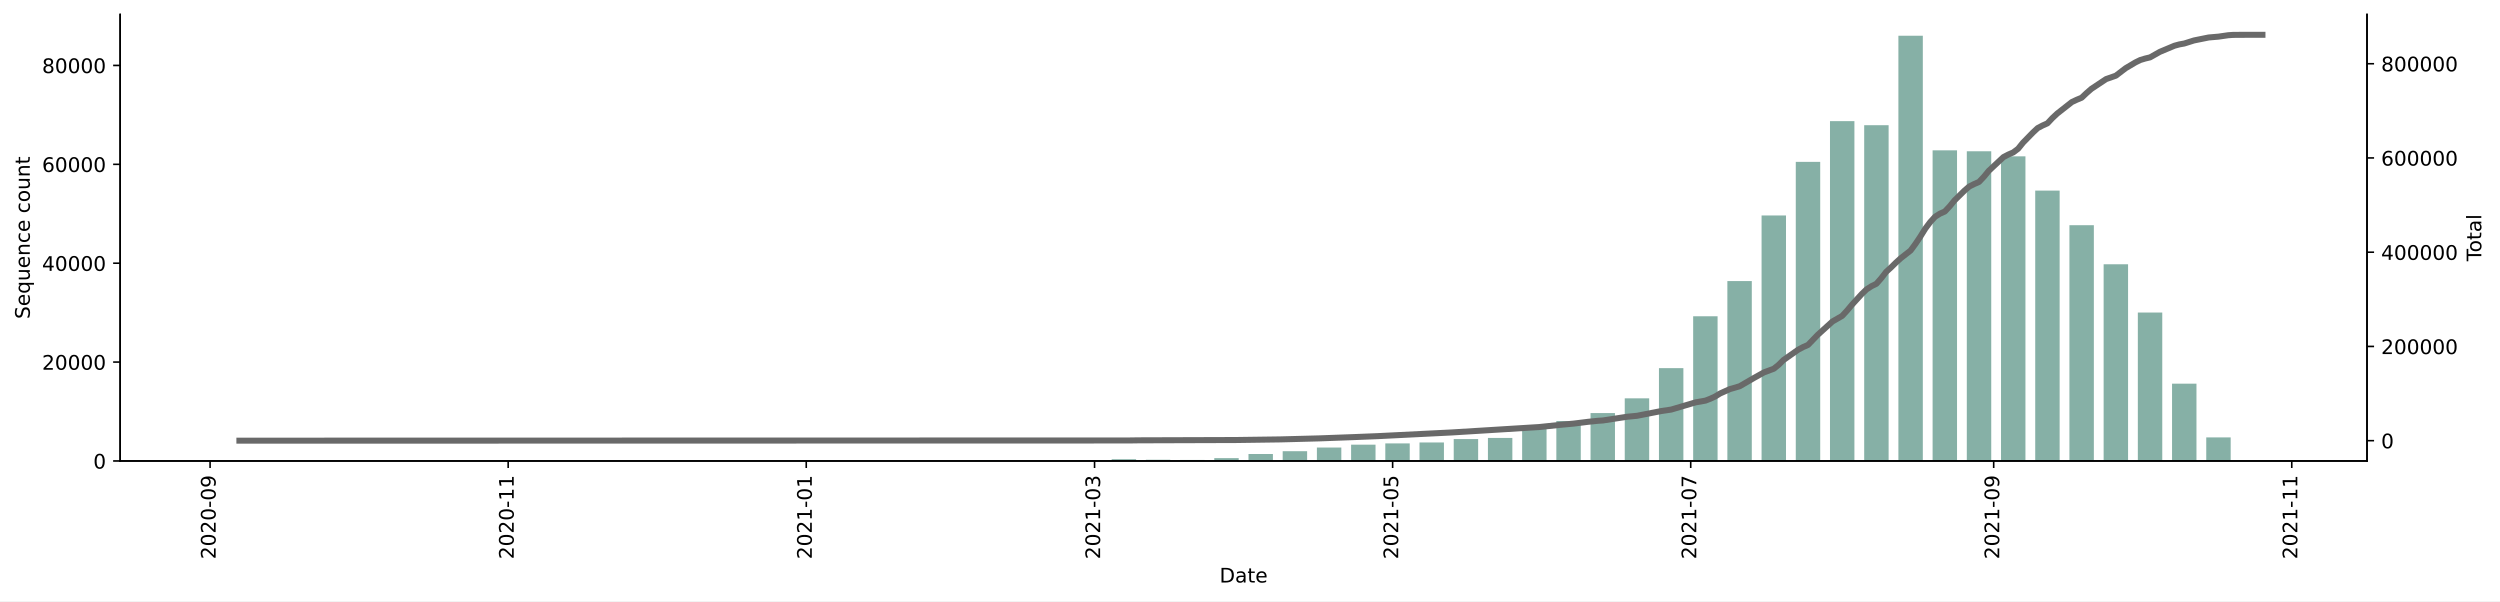
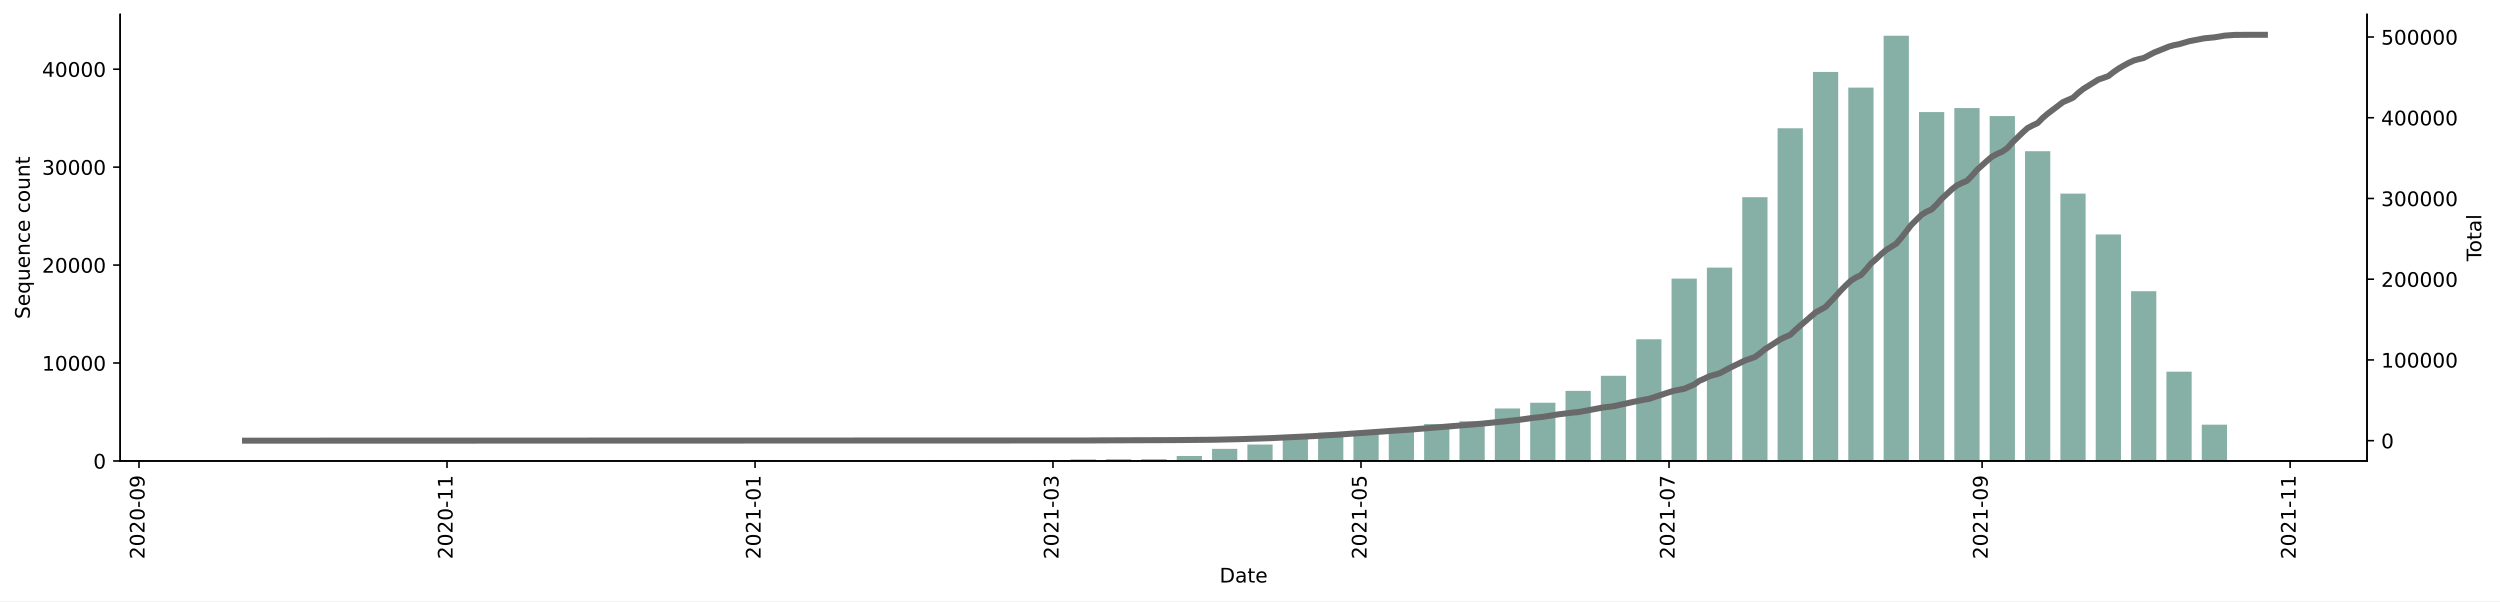
<svg xmlns="http://www.w3.org/2000/svg" xmlns:xlink="http://www.w3.org/1999/xlink" height="298.621pt" version="1.1" viewBox="0 0 1241.744 298.621" width="1241.744pt">
  <defs>
    <style type="text/css">*{stroke-linecap:butt;stroke-linejoin:round;}</style>
  </defs>
  <g id="figure_1">
    <g id="patch_1">
      <path d="M 0 298.621  L 1241.744 298.621  L 1241.744 0  L 0 0  z " style="fill:#ffffff;" />
    </g>
    <g id="axes_1">
      <g id="patch_2">
        <path d="M 59.691 228.96  L 1175.691 228.96  L 1175.691 7.2  L 59.691 7.2  z " style="fill:#ffffff;" />
      </g>
      <g id="patch_3">
-         <path clip-path="url(#p92df518ca2)" d="M 110.418 228.96  L 122.554 228.96  L 122.554 228.955  L 110.418 228.955  z " style="fill:#86b0a6;" />
+         <path clip-path="url(#p04e8f5169e)" d="M 110.418 228.96  L 122.959 228.96  L 122.959 228.955  L 110.418 228.955  z " style="fill:#86b0a6;" />
      </g>
      <g id="patch_4">
-         <path clip-path="url(#p92df518ca2)" d="M 144.398 228.96  L 156.534 228.96  L 156.534 228.958  L 144.398 228.958  z " style="fill:#86b0a6;" />
+         <path clip-path="url(#p04e8f5169e)" d="M 198.203 228.96  L 210.744 228.96  L 210.744 228.955  L 198.203 228.955  z " style="fill:#86b0a6;" />
      </g>
      <g id="patch_5">
-         <path clip-path="url(#p92df518ca2)" d="M 229.348 228.96  L 241.484 228.96  L 241.484 228.955  L 229.348 228.955  z " style="fill:#86b0a6;" />
+         <path clip-path="url(#p04e8f5169e)" d="M 233.317 228.96  L 245.858 228.96  L 245.858 228.955  L 233.317 228.955  z " style="fill:#86b0a6;" />
      </g>
      <g id="patch_6">
-         <path clip-path="url(#p92df518ca2)" d="M 246.338 228.96  L 258.474 228.96  L 258.474 228.958  L 246.338 228.958  z " style="fill:#86b0a6;" />
+         <path clip-path="url(#p04e8f5169e)" d="M 250.874 228.96  L 263.415 228.96  L 263.415 228.95  L 250.874 228.95  z " style="fill:#86b0a6;" />
      </g>
      <g id="patch_7">
-         <path clip-path="url(#p92df518ca2)" d="M 263.328 228.96  L 275.464 228.96  L 275.464 228.958  L 263.328 228.958  z " style="fill:#86b0a6;" />
+         <path clip-path="url(#p04e8f5169e)" d="M 356.216 228.96  L 368.757 228.96  L 368.757 228.95  L 356.216 228.95  z " style="fill:#86b0a6;" />
      </g>
      <g id="patch_8">
-         <path clip-path="url(#p92df518ca2)" d="M 280.318 228.96  L 292.454 228.96  L 292.454 228.955  L 280.318 228.955  z " style="fill:#86b0a6;" />
+         <path clip-path="url(#p04e8f5169e)" d="M 373.773 228.96  L 386.314 228.96  L 386.314 228.736  L 373.773 228.736  z " style="fill:#86b0a6;" />
      </g>
      <g id="patch_9">
-         <path clip-path="url(#p92df518ca2)" d="M 297.308 228.96  L 309.444 228.96  L 309.444 228.955  L 297.308 228.955  z " style="fill:#86b0a6;" />
+         <path clip-path="url(#p04e8f5169e)" d="M 391.33 228.96  L 403.871 228.96  L 403.871 228.911  L 391.33 228.911  z " style="fill:#86b0a6;" />
      </g>
      <g id="patch_10">
-         <path clip-path="url(#p92df518ca2)" d="M 314.298 228.96  L 326.434 228.96  L 326.434 228.958  L 314.298 228.958  z " style="fill:#86b0a6;" />
+         <path clip-path="url(#p04e8f5169e)" d="M 408.887 228.96  L 421.428 228.96  L 421.428 228.955  L 408.887 228.955  z " style="fill:#86b0a6;" />
      </g>
      <g id="patch_11">
-         <path clip-path="url(#p92df518ca2)" d="M 331.288 228.96  L 343.424 228.96  L 343.424 228.958  L 331.288 228.958  z " style="fill:#86b0a6;" />
+         <path clip-path="url(#p04e8f5169e)" d="M 426.444 228.96  L 438.985 228.96  L 438.985 228.921  L 426.444 228.921  z " style="fill:#86b0a6;" />
      </g>
      <g id="patch_12">
-         <path clip-path="url(#p92df518ca2)" d="M 348.278 228.96  L 360.414 228.96  L 360.414 228.958  L 348.278 228.958  z " style="fill:#86b0a6;" />
+         <path clip-path="url(#p04e8f5169e)" d="M 444.001 228.96  L 456.542 228.96  L 456.542 228.868  L 444.001 228.868  z " style="fill:#86b0a6;" />
      </g>
      <g id="patch_13">
-         <path clip-path="url(#p92df518ca2)" d="M 365.268 228.96  L 377.404 228.96  L 377.404 228.958  L 365.268 228.958  z " style="fill:#86b0a6;" />
+         <path clip-path="url(#p04e8f5169e)" d="M 461.558 228.96  L 474.099 228.96  L 474.099 228.556  L 461.558 228.556  z " style="fill:#86b0a6;" />
      </g>
      <g id="patch_14">
-         <path clip-path="url(#p92df518ca2)" d="M 382.258 228.96  L 394.394 228.96  L 394.394 228.955  L 382.258 228.955  z " style="fill:#86b0a6;" />
+         <path clip-path="url(#p04e8f5169e)" d="M 479.116 228.96  L 491.656 228.96  L 491.656 228.955  L 479.116 228.955  z " style="fill:#86b0a6;" />
      </g>
      <g id="patch_15">
-         <path clip-path="url(#p92df518ca2)" d="M 399.248 228.96  L 411.384 228.96  L 411.384 228.768  L 399.248 228.768  z " style="fill:#86b0a6;" />
+         <path clip-path="url(#p04e8f5169e)" d="M 496.673 228.96  L 509.213 228.96  L 509.213 228.936  L 496.673 228.936  z " style="fill:#86b0a6;" />
      </g>
      <g id="patch_16">
-         <path clip-path="url(#p92df518ca2)" d="M 416.238 228.96  L 428.374 228.96  L 428.374 228.935  L 416.238 228.935  z " style="fill:#86b0a6;" />
+         <path clip-path="url(#p04e8f5169e)" d="M 514.23 228.96  L 526.77 228.96  L 526.77 228.692  L 514.23 228.692  z " style="fill:#86b0a6;" />
      </g>
      <g id="patch_17">
-         <path clip-path="url(#p92df518ca2)" d="M 433.228 228.96  L 445.364 228.96  L 445.364 228.955  L 433.228 228.955  z " style="fill:#86b0a6;" />
+         <path clip-path="url(#p04e8f5169e)" d="M 531.787 228.96  L 544.327 228.96  L 544.327 228.182  L 531.787 228.182  z " style="fill:#86b0a6;" />
      </g>
      <g id="patch_18">
-         <path clip-path="url(#p92df518ca2)" d="M 450.218 228.96  L 462.354 228.96  L 462.354 228.931  L 450.218 228.931  z " style="fill:#86b0a6;" />
+         <path clip-path="url(#p04e8f5169e)" d="M 549.344 228.96  L 561.884 228.96  L 561.884 228.075  L 549.344 228.075  z " style="fill:#86b0a6;" />
      </g>
      <g id="patch_19">
-         <path clip-path="url(#p92df518ca2)" d="M 467.208 228.96  L 479.344 228.96  L 479.344 228.889  L 467.208 228.889  z " style="fill:#86b0a6;" />
+         <path clip-path="url(#p04e8f5169e)" d="M 566.901 228.96  L 579.441 228.96  L 579.441 228.084  L 566.901 228.084  z " style="fill:#86b0a6;" />
      </g>
      <g id="patch_20">
-         <path clip-path="url(#p92df518ca2)" d="M 484.198 228.96  L 496.334 228.96  L 496.334 228.533  L 484.198 228.533  z " style="fill:#86b0a6;" />
+         <path clip-path="url(#p04e8f5169e)" d="M 584.458 228.96  L 596.998 228.96  L 596.998 226.484  L 584.458 226.484  z " style="fill:#86b0a6;" />
      </g>
      <g id="patch_21">
-         <path clip-path="url(#p92df518ca2)" d="M 501.188 228.96  L 513.324 228.96  L 513.324 228.953  L 501.188 228.953  z " style="fill:#86b0a6;" />
+         <path clip-path="url(#p04e8f5169e)" d="M 602.015 228.96  L 614.555 228.96  L 614.555 222.947  L 602.015 222.947  z " style="fill:#86b0a6;" />
      </g>
      <g id="patch_22">
-         <path clip-path="url(#p92df518ca2)" d="M 518.178 228.96  L 530.314 228.96  L 530.314 228.938  L 518.178 228.938  z " style="fill:#86b0a6;" />
+         <path clip-path="url(#p04e8f5169e)" d="M 619.572 228.96  L 632.112 228.96  L 632.112 220.792  L 619.572 220.792  z " style="fill:#86b0a6;" />
      </g>
      <g id="patch_23">
-         <path clip-path="url(#p92df518ca2)" d="M 535.168 228.96  L 547.303 228.96  L 547.303 228.81  L 535.168 228.81  z " style="fill:#86b0a6;" />
+         <path clip-path="url(#p04e8f5169e)" d="M 637.129 228.96  L 649.669 228.96  L 649.669 217.202  L 637.129 217.202  z " style="fill:#86b0a6;" />
      </g>
      <g id="patch_24">
-         <path clip-path="url(#p92df518ca2)" d="M 552.158 228.96  L 564.293 228.96  L 564.293 228.088  L 552.158 228.088  z " style="fill:#86b0a6;" />
+         <path clip-path="url(#p04e8f5169e)" d="M 654.686 228.96  L 667.227 228.96  L 667.227 214.944  L 654.686 214.944  z " style="fill:#86b0a6;" />
      </g>
      <g id="patch_25">
-         <path clip-path="url(#p92df518ca2)" d="M 569.148 228.96  L 581.283 228.96  L 581.283 228.336  L 569.148 228.336  z " style="fill:#86b0a6;" />
+         <path clip-path="url(#p04e8f5169e)" d="M 672.243 228.96  L 684.784 228.96  L 684.784 214.137  L 672.243 214.137  z " style="fill:#86b0a6;" />
      </g>
      <g id="patch_26">
-         <path clip-path="url(#p92df518ca2)" d="M 586.138 228.96  L 598.273 228.96  L 598.273 228.434  L 586.138 228.434  z " style="fill:#86b0a6;" />
+         <path clip-path="url(#p04e8f5169e)" d="M 689.8 228.96  L 702.341 228.96  L 702.341 213.49  L 689.8 213.49  z " style="fill:#86b0a6;" />
      </g>
      <g id="patch_27">
-         <path clip-path="url(#p92df518ca2)" d="M 603.128 228.96  L 615.263 228.96  L 615.263 227.538  L 603.128 227.538  z " style="fill:#86b0a6;" />
+         <path clip-path="url(#p04e8f5169e)" d="M 707.357 228.96  L 719.898 228.96  L 719.898 210.619  L 707.357 210.619  z " style="fill:#86b0a6;" />
      </g>
      <g id="patch_28">
-         <path clip-path="url(#p92df518ca2)" d="M 620.118 228.96  L 632.253 228.96  L 632.253 225.492  L 620.118 225.492  z " style="fill:#86b0a6;" />
+         <path clip-path="url(#p04e8f5169e)" d="M 724.914 228.96  L 737.455 228.96  L 737.455 209.247  L 724.914 209.247  z " style="fill:#86b0a6;" />
      </g>
      <g id="patch_29">
-         <path clip-path="url(#p92df518ca2)" d="M 637.108 228.96  L 649.243 228.96  L 649.243 224.098  L 637.108 224.098  z " style="fill:#86b0a6;" />
+         <path clip-path="url(#p04e8f5169e)" d="M 742.471 228.96  L 755.012 228.96  L 755.012 202.894  L 742.471 202.894  z " style="fill:#86b0a6;" />
      </g>
      <g id="patch_30">
-         <path clip-path="url(#p92df518ca2)" d="M 654.098 228.96  L 666.233 228.96  L 666.233 222.295  L 654.098 222.295  z " style="fill:#86b0a6;" />
+         <path clip-path="url(#p04e8f5169e)" d="M 760.028 228.96  L 772.569 228.96  L 772.569 200.028  L 760.028 200.028  z " style="fill:#86b0a6;" />
      </g>
      <g id="patch_31">
-         <path clip-path="url(#p92df518ca2)" d="M 671.088 228.96  L 683.223 228.96  L 683.223 220.858  L 671.088 220.858  z " style="fill:#86b0a6;" />
+         <path clip-path="url(#p04e8f5169e)" d="M 777.585 228.96  L 790.126 228.96  L 790.126 194.127  L 777.585 194.127  z " style="fill:#86b0a6;" />
      </g>
      <g id="patch_32">
-         <path clip-path="url(#p92df518ca2)" d="M 688.078 228.96  L 700.213 228.96  L 700.213 220.237  L 688.078 220.237  z " style="fill:#86b0a6;" />
+         <path clip-path="url(#p04e8f5169e)" d="M 795.142 228.96  L 807.683 228.96  L 807.683 186.669  L 795.142 186.669  z " style="fill:#86b0a6;" />
      </g>
      <g id="patch_33">
-         <path clip-path="url(#p92df518ca2)" d="M 705.068 228.96  L 717.203 228.96  L 717.203 219.783  L 705.068 219.783  z " style="fill:#86b0a6;" />
+         <path clip-path="url(#p04e8f5169e)" d="M 812.699 228.96  L 825.24 228.96  L 825.24 168.523  L 812.699 168.523  z " style="fill:#86b0a6;" />
      </g>
      <g id="patch_34">
-         <path clip-path="url(#p92df518ca2)" d="M 722.058 228.96  L 734.193 228.96  L 734.193 218.069  L 722.058 218.069  z " style="fill:#86b0a6;" />
+         <path clip-path="url(#p04e8f5169e)" d="M 830.256 228.96  L 842.797 228.96  L 842.797 138.395  L 830.256 138.395  z " style="fill:#86b0a6;" />
      </g>
      <g id="patch_35">
-         <path clip-path="url(#p92df518ca2)" d="M 739.048 228.96  L 751.183 228.96  L 751.183 217.526  L 739.048 217.526  z " style="fill:#86b0a6;" />
+         <path clip-path="url(#p04e8f5169e)" d="M 847.813 228.96  L 860.354 228.96  L 860.354 132.932  L 847.813 132.932  z " style="fill:#86b0a6;" />
      </g>
      <g id="patch_36">
-         <path clip-path="url(#p92df518ca2)" d="M 756.038 228.96  L 768.173 228.96  L 768.173 212.956  L 756.038 212.956  z " style="fill:#86b0a6;" />
+         <path clip-path="url(#p04e8f5169e)" d="M 865.37 228.96  L 877.911 228.96  L 877.911 97.948  L 865.37 97.948  z " style="fill:#86b0a6;" />
      </g>
      <g id="patch_37">
-         <path clip-path="url(#p92df518ca2)" d="M 773.028 228.96  L 785.163 228.96  L 785.163 209.108  L 773.028 209.108  z " style="fill:#86b0a6;" />
+         <path clip-path="url(#p04e8f5169e)" d="M 882.927 228.96  L 895.468 228.96  L 895.468 63.694  L 882.927 63.694  z " style="fill:#86b0a6;" />
      </g>
      <g id="patch_38">
-         <path clip-path="url(#p92df518ca2)" d="M 790.018 228.96  L 802.153 228.96  L 802.153 205.166  L 790.018 205.166  z " style="fill:#86b0a6;" />
+         <path clip-path="url(#p04e8f5169e)" d="M 900.484 228.96  L 913.025 228.96  L 913.025 35.731  L 900.484 35.731  z " style="fill:#86b0a6;" />
      </g>
      <g id="patch_39">
-         <path clip-path="url(#p92df518ca2)" d="M 807.008 228.96  L 819.143 228.96  L 819.143 197.843  L 807.008 197.843  z " style="fill:#86b0a6;" />
+         <path clip-path="url(#p04e8f5169e)" d="M 918.041 228.96  L 930.582 228.96  L 930.582 43.5  L 918.041 43.5  z " style="fill:#86b0a6;" />
      </g>
      <g id="patch_40">
-         <path clip-path="url(#p92df518ca2)" d="M 823.998 228.96  L 836.133 228.96  L 836.133 182.841  L 823.998 182.841  z " style="fill:#86b0a6;" />
+         <path clip-path="url(#p04e8f5169e)" d="M 935.598 228.96  L 948.139 228.96  L 948.139 17.76  L 935.598 17.76  z " style="fill:#86b0a6;" />
      </g>
      <g id="patch_41">
-         <path clip-path="url(#p92df518ca2)" d="M 840.988 228.96  L 853.123 228.96  L 853.123 157.073  L 840.988 157.073  z " style="fill:#86b0a6;" />
+         <path clip-path="url(#p04e8f5169e)" d="M 953.155 228.96  L 965.696 228.96  L 965.696 55.667  L 953.155 55.667  z " style="fill:#86b0a6;" />
      </g>
      <g id="patch_42">
-         <path clip-path="url(#p92df518ca2)" d="M 857.978 228.96  L 870.113 228.96  L 870.113 139.607  L 857.978 139.607  z " style="fill:#86b0a6;" />
+         <path clip-path="url(#p04e8f5169e)" d="M 970.712 228.96  L 983.253 228.96  L 983.253 53.663  L 970.712 53.663  z " style="fill:#86b0a6;" />
      </g>
      <g id="patch_43">
-         <path clip-path="url(#p92df518ca2)" d="M 874.968 228.96  L 887.103 228.96  L 887.103 107.012  L 874.968 107.012  z " style="fill:#86b0a6;" />
+         <path clip-path="url(#p04e8f5169e)" d="M 988.269 228.96  L 1000.81 228.96  L 1000.81 57.647  L 988.269 57.647  z " style="fill:#86b0a6;" />
      </g>
      <g id="patch_44">
-         <path clip-path="url(#p92df518ca2)" d="M 891.958 228.96  L 904.093 228.96  L 904.093 80.406  L 891.958 80.406  z " style="fill:#86b0a6;" />
+         <path clip-path="url(#p04e8f5169e)" d="M 1005.826 228.96  L 1018.367 228.96  L 1018.367 75.093  L 1005.826 75.093  z " style="fill:#86b0a6;" />
      </g>
      <g id="patch_45">
-         <path clip-path="url(#p92df518ca2)" d="M 908.948 228.96  L 921.083 228.96  L 921.083 60.171  L 908.948 60.171  z " style="fill:#86b0a6;" />
+         <path clip-path="url(#p04e8f5169e)" d="M 1023.383 228.96  L 1035.924 228.96  L 1035.924 96.172  L 1023.383 96.172  z " style="fill:#86b0a6;" />
      </g>
      <g id="patch_46">
-         <path clip-path="url(#p92df518ca2)" d="M 925.938 228.96  L 938.073 228.96  L 938.073 62.19  L 925.938 62.19  z " style="fill:#86b0a6;" />
+         <path clip-path="url(#p04e8f5169e)" d="M 1040.94 228.96  L 1053.481 228.96  L 1053.481 116.445  L 1040.94 116.445  z " style="fill:#86b0a6;" />
      </g>
      <g id="patch_47">
-         <path clip-path="url(#p92df518ca2)" d="M 942.928 228.96  L 955.063 228.96  L 955.063 17.76  L 942.928 17.76  z " style="fill:#86b0a6;" />
+         <path clip-path="url(#p04e8f5169e)" d="M 1058.497 228.96  L 1071.038 228.96  L 1071.038 144.637  L 1058.497 144.637  z " style="fill:#86b0a6;" />
      </g>
      <g id="patch_48">
-         <path clip-path="url(#p92df518ca2)" d="M 959.918 228.96  L 972.053 228.96  L 972.053 74.672  L 959.918 74.672  z " style="fill:#86b0a6;" />
+         <path clip-path="url(#p04e8f5169e)" d="M 1076.054 228.96  L 1088.595 228.96  L 1088.595 184.607  L 1076.054 184.607  z " style="fill:#86b0a6;" />
      </g>
      <g id="patch_49">
-         <path clip-path="url(#p92df518ca2)" d="M 976.908 228.96  L 989.043 228.96  L 989.043 75.141  L 976.908 75.141  z " style="fill:#86b0a6;" />
+         <path clip-path="url(#p04e8f5169e)" d="M 1093.612 228.96  L 1106.152 228.96  L 1106.152 210.916  L 1093.612 210.916  z " style="fill:#86b0a6;" />
      </g>
      <g id="patch_50">
-         <path clip-path="url(#p92df518ca2)" d="M 993.898 228.96  L 1006.033 228.96  L 1006.033 77.661  L 993.898 77.661  z " style="fill:#86b0a6;" />
-       </g>
-       <g id="patch_51">
-         <path clip-path="url(#p92df518ca2)" d="M 1010.888 228.96  L 1023.023 228.96  L 1023.023 94.687  L 1010.888 94.687  z " style="fill:#86b0a6;" />
-       </g>
-       <g id="patch_52">
-         <path clip-path="url(#p92df518ca2)" d="M 1027.878 228.96  L 1040.013 228.96  L 1040.013 111.872  L 1027.878 111.872  z " style="fill:#86b0a6;" />
-       </g>
-       <g id="patch_53">
-         <path clip-path="url(#p92df518ca2)" d="M 1044.868 228.96  L 1057.003 228.96  L 1057.003 131.265  L 1044.868 131.265  z " style="fill:#86b0a6;" />
-       </g>
-       <g id="patch_54">
-         <path clip-path="url(#p92df518ca2)" d="M 1061.858 228.96  L 1073.993 228.96  L 1073.993 155.238  L 1061.858 155.238  z " style="fill:#86b0a6;" />
-       </g>
-       <g id="patch_55">
-         <path clip-path="url(#p92df518ca2)" d="M 1078.848 228.96  L 1090.983 228.96  L 1090.983 190.577  L 1078.848 190.577  z " style="fill:#86b0a6;" />
-       </g>
-       <g id="patch_56">
-         <path clip-path="url(#p92df518ca2)" d="M 1095.838 228.96  L 1107.973 228.96  L 1107.973 217.266  L 1095.838 217.266  z " style="fill:#86b0a6;" />
-       </g>
-       <g id="patch_57">
-         <path clip-path="url(#p92df518ca2)" d="M 1112.828 228.96  L 1124.963 228.96  L 1124.963 228.953  L 1112.828 228.953  z " style="fill:#86b0a6;" />
+         <path clip-path="url(#p04e8f5169e)" d="M 1111.169 228.96  L 1123.709 228.96  L 1123.709 228.809  L 1111.169 228.809  z " style="fill:#86b0a6;" />
      </g>
      <g id="matplotlib.axis_1">
        <g id="xtick_1">
          <g id="line2d_1">
            <defs>
-               <path d="M 0 0  L 0 3.5  " id="m38d0f78a50" style="stroke:#000000;stroke-width:0.8;" />
+               <path d="M 0 0  L 0 3.5  " id="m20b564be75" style="stroke:#000000;stroke-width:0.8;" />
            </defs>
            <g>
-               <use style="stroke:#000000;stroke-width:0.8;" x="104.35" xlink:href="#m38d0f78a50" y="228.96" />
+               <use style="stroke:#000000;stroke-width:0.8;" x="69.033" xlink:href="#m20b564be75" y="228.96" />
            </g>
          </g>
          <g id="text_1">
-             <g transform="translate(107.1094 277.7428)rotate(-90)scale(0.1 -0.1)">
+             <g transform="translate(71.79285 277.7428)rotate(-90)scale(0.1 -0.1)">
              <defs>
                <path d="M 1228 531  L 3431 531  L 3431 0  L 469 0  L 469 531  Q 828 903 1448 1529  Q 2069 2156 2228 2338  Q 2531 2678 2651 2914  Q 2772 3150 2772 3378  Q 2772 3750 2511 3984  Q 2250 4219 1831 4219  Q 1534 4219 1204 4116  Q 875 4013 500 3803  L 500 4441  Q 881 4594 1212 4672  Q 1544 4750 1819 4750  Q 2544 4750 2975 4387  Q 3406 4025 3406 3419  Q 3406 3131 3298 2873  Q 3191 2616 2906 2266  Q 2828 2175 2409 1742  Q 1991 1309 1228 531  z " id="DejaVuSans-32" transform="scale(0.015625)" />
                <path d="M 2034 4250  Q 1547 4250 1301 3770  Q 1056 3291 1056 2328  Q 1056 1369 1301 889  Q 1547 409 2034 409  Q 2525 409 2770 889  Q 3016 1369 3016 2328  Q 3016 3291 2770 3770  Q 2525 4250 2034 4250  z M 2034 4750  Q 2819 4750 3233 4129  Q 3647 3509 3647 2328  Q 3647 1150 3233 529  Q 2819 -91 2034 -91  Q 1250 -91 836 529  Q 422 1150 422 2328  Q 422 3509 836 4129  Q 1250 4750 2034 4750  z " id="DejaVuSans-30" transform="scale(0.015625)" />
                <path d="M 313 2009  L 1997 2009  L 1997 1497  L 313 1497  L 313 2009  z " id="DejaVuSans-2d" transform="scale(0.015625)" />
                <path d="M 703 97  L 703 672  Q 941 559 1184 500  Q 1428 441 1663 441  Q 2288 441 2617 861  Q 2947 1281 2994 2138  Q 2813 1869 2534 1725  Q 2256 1581 1919 1581  Q 1219 1581 811 2004  Q 403 2428 403 3163  Q 403 3881 828 4315  Q 1253 4750 1959 4750  Q 2769 4750 3195 4129  Q 3622 3509 3622 2328  Q 3622 1225 3098 567  Q 2575 -91 1691 -91  Q 1453 -91 1209 -44  Q 966 3 703 97  z M 1959 2075  Q 2384 2075 2632 2365  Q 2881 2656 2881 3163  Q 2881 3666 2632 3958  Q 2384 4250 1959 4250  Q 1534 4250 1286 3958  Q 1038 3666 1038 3163  Q 1038 2656 1286 2365  Q 1534 2075 1959 2075  z " id="DejaVuSans-39" transform="scale(0.015625)" />
              </defs>
              <use xlink:href="#DejaVuSans-32" />
              <use x="63.623" xlink:href="#DejaVuSans-30" />
              <use x="127.246" xlink:href="#DejaVuSans-32" />
              <use x="190.869" xlink:href="#DejaVuSans-30" />
              <use x="254.492" xlink:href="#DejaVuSans-2d" />
              <use x="290.576" xlink:href="#DejaVuSans-30" />
              <use x="354.199" xlink:href="#DejaVuSans-39" />
            </g>
          </g>
        </g>
        <g id="xtick_2">
          <g id="line2d_2">
            <g>
-               <use style="stroke:#000000;stroke-width:0.8;" x="252.406" xlink:href="#m38d0f78a50" y="228.96" />
+               <use style="stroke:#000000;stroke-width:0.8;" x="222.03" xlink:href="#m20b564be75" y="228.96" />
            </g>
          </g>
          <g id="text_2">
-             <g transform="translate(255.1651 277.7428)rotate(-90)scale(0.1 -0.1)">
+             <g transform="translate(224.7898 277.7428)rotate(-90)scale(0.1 -0.1)">
              <defs>
                <path d="M 794 531  L 1825 531  L 1825 4091  L 703 3866  L 703 4441  L 1819 4666  L 2450 4666  L 2450 531  L 3481 531  L 3481 0  L 794 0  L 794 531  z " id="DejaVuSans-31" transform="scale(0.015625)" />
              </defs>
              <use xlink:href="#DejaVuSans-32" />
              <use x="63.623" xlink:href="#DejaVuSans-30" />
              <use x="127.246" xlink:href="#DejaVuSans-32" />
              <use x="190.869" xlink:href="#DejaVuSans-30" />
              <use x="254.492" xlink:href="#DejaVuSans-2d" />
              <use x="290.576" xlink:href="#DejaVuSans-31" />
              <use x="354.199" xlink:href="#DejaVuSans-31" />
            </g>
          </g>
        </g>
        <g id="xtick_3">
          <g id="line2d_3">
            <g>
-               <use style="stroke:#000000;stroke-width:0.8;" x="400.461" xlink:href="#m38d0f78a50" y="228.96" />
+               <use style="stroke:#000000;stroke-width:0.8;" x="375.027" xlink:href="#m20b564be75" y="228.96" />
            </g>
          </g>
          <g id="text_3">
-             <g transform="translate(403.2208 277.7428)rotate(-90)scale(0.1 -0.1)">
+             <g transform="translate(377.7868 277.7428)rotate(-90)scale(0.1 -0.1)">
              <use xlink:href="#DejaVuSans-32" />
              <use x="63.623" xlink:href="#DejaVuSans-30" />
              <use x="127.246" xlink:href="#DejaVuSans-32" />
              <use x="190.869" xlink:href="#DejaVuSans-31" />
              <use x="254.492" xlink:href="#DejaVuSans-2d" />
              <use x="290.576" xlink:href="#DejaVuSans-30" />
              <use x="354.199" xlink:href="#DejaVuSans-31" />
            </g>
          </g>
        </g>
        <g id="xtick_4">
          <g id="line2d_4">
            <g>
-               <use style="stroke:#000000;stroke-width:0.8;" x="543.663" xlink:href="#m38d0f78a50" y="228.96" />
+               <use style="stroke:#000000;stroke-width:0.8;" x="523.008" xlink:href="#m20b564be75" y="228.96" />
            </g>
          </g>
          <g id="text_4">
-             <g transform="translate(546.4222 277.7428)rotate(-90)scale(0.1 -0.1)">
+             <g transform="translate(525.7675 277.7428)rotate(-90)scale(0.1 -0.1)">
              <defs>
                <path d="M 2597 2516  Q 3050 2419 3304 2112  Q 3559 1806 3559 1356  Q 3559 666 3084 287  Q 2609 -91 1734 -91  Q 1441 -91 1130 -33  Q 819 25 488 141  L 488 750  Q 750 597 1062 519  Q 1375 441 1716 441  Q 2309 441 2620 675  Q 2931 909 2931 1356  Q 2931 1769 2642 2001  Q 2353 2234 1838 2234  L 1294 2234  L 1294 2753  L 1863 2753  Q 2328 2753 2575 2939  Q 2822 3125 2822 3475  Q 2822 3834 2567 4026  Q 2313 4219 1838 4219  Q 1578 4219 1281 4162  Q 984 4106 628 3988  L 628 4550  Q 988 4650 1302 4700  Q 1616 4750 1894 4750  Q 2613 4750 3031 4423  Q 3450 4097 3450 3541  Q 3450 3153 3228 2886  Q 3006 2619 2597 2516  z " id="DejaVuSans-33" transform="scale(0.015625)" />
              </defs>
              <use xlink:href="#DejaVuSans-32" />
              <use x="63.623" xlink:href="#DejaVuSans-30" />
              <use x="127.246" xlink:href="#DejaVuSans-32" />
              <use x="190.869" xlink:href="#DejaVuSans-31" />
              <use x="254.492" xlink:href="#DejaVuSans-2d" />
              <use x="290.576" xlink:href="#DejaVuSans-30" />
              <use x="354.199" xlink:href="#DejaVuSans-33" />
            </g>
          </g>
        </g>
        <g id="xtick_5">
          <g id="line2d_5">
            <g>
-               <use style="stroke:#000000;stroke-width:0.8;" x="691.718" xlink:href="#m38d0f78a50" y="228.96" />
+               <use style="stroke:#000000;stroke-width:0.8;" x="676.005" xlink:href="#m20b564be75" y="228.96" />
            </g>
          </g>
          <g id="text_5">
-             <g transform="translate(694.4778 277.7428)rotate(-90)scale(0.1 -0.1)">
+             <g transform="translate(678.7644 277.7428)rotate(-90)scale(0.1 -0.1)">
              <defs>
                <path d="M 691 4666  L 3169 4666  L 3169 4134  L 1269 4134  L 1269 2991  Q 1406 3038 1543 3061  Q 1681 3084 1819 3084  Q 2600 3084 3056 2656  Q 3513 2228 3513 1497  Q 3513 744 3044 326  Q 2575 -91 1722 -91  Q 1428 -91 1123 -41  Q 819 9 494 109  L 494 744  Q 775 591 1075 516  Q 1375 441 1709 441  Q 2250 441 2565 725  Q 2881 1009 2881 1497  Q 2881 1984 2565 2268  Q 2250 2553 1709 2553  Q 1456 2553 1204 2497  Q 953 2441 691 2322  L 691 4666  z " id="DejaVuSans-35" transform="scale(0.015625)" />
              </defs>
              <use xlink:href="#DejaVuSans-32" />
              <use x="63.623" xlink:href="#DejaVuSans-30" />
              <use x="127.246" xlink:href="#DejaVuSans-32" />
              <use x="190.869" xlink:href="#DejaVuSans-31" />
              <use x="254.492" xlink:href="#DejaVuSans-2d" />
              <use x="290.576" xlink:href="#DejaVuSans-30" />
              <use x="354.199" xlink:href="#DejaVuSans-35" />
            </g>
          </g>
        </g>
        <g id="xtick_6">
          <g id="line2d_6">
            <g>
-               <use style="stroke:#000000;stroke-width:0.8;" x="839.774" xlink:href="#m38d0f78a50" y="228.96" />
+               <use style="stroke:#000000;stroke-width:0.8;" x="829.002" xlink:href="#m20b564be75" y="228.96" />
            </g>
          </g>
          <g id="text_6">
-             <g transform="translate(842.5335 277.7428)rotate(-90)scale(0.1 -0.1)">
+             <g transform="translate(831.7614 277.7428)rotate(-90)scale(0.1 -0.1)">
              <defs>
                <path d="M 525 4666  L 3525 4666  L 3525 4397  L 1831 0  L 1172 0  L 2766 4134  L 525 4134  L 525 4666  z " id="DejaVuSans-37" transform="scale(0.015625)" />
              </defs>
              <use xlink:href="#DejaVuSans-32" />
              <use x="63.623" xlink:href="#DejaVuSans-30" />
              <use x="127.246" xlink:href="#DejaVuSans-32" />
              <use x="190.869" xlink:href="#DejaVuSans-31" />
              <use x="254.492" xlink:href="#DejaVuSans-2d" />
              <use x="290.576" xlink:href="#DejaVuSans-30" />
              <use x="354.199" xlink:href="#DejaVuSans-37" />
            </g>
          </g>
        </g>
        <g id="xtick_7">
          <g id="line2d_7">
            <g>
-               <use style="stroke:#000000;stroke-width:0.8;" x="990.257" xlink:href="#m38d0f78a50" y="228.96" />
+               <use style="stroke:#000000;stroke-width:0.8;" x="984.507" xlink:href="#m20b564be75" y="228.96" />
            </g>
          </g>
          <g id="text_7">
-             <g transform="translate(993.0163 277.7428)rotate(-90)scale(0.1 -0.1)">
+             <g transform="translate(987.2665 277.7428)rotate(-90)scale(0.1 -0.1)">
              <use xlink:href="#DejaVuSans-32" />
              <use x="63.623" xlink:href="#DejaVuSans-30" />
              <use x="127.246" xlink:href="#DejaVuSans-32" />
              <use x="190.869" xlink:href="#DejaVuSans-31" />
              <use x="254.492" xlink:href="#DejaVuSans-2d" />
              <use x="290.576" xlink:href="#DejaVuSans-30" />
              <use x="354.199" xlink:href="#DejaVuSans-39" />
            </g>
          </g>
        </g>
        <g id="xtick_8">
          <g id="line2d_8">
            <g>
-               <use style="stroke:#000000;stroke-width:0.8;" x="1138.313" xlink:href="#m38d0f78a50" y="228.96" />
+               <use style="stroke:#000000;stroke-width:0.8;" x="1137.504" xlink:href="#m20b564be75" y="228.96" />
            </g>
          </g>
          <g id="text_8">
-             <g transform="translate(1141.072 277.7428)rotate(-90)scale(0.1 -0.1)">
+             <g transform="translate(1140.263 277.7428)rotate(-90)scale(0.1 -0.1)">
              <use xlink:href="#DejaVuSans-32" />
              <use x="63.623" xlink:href="#DejaVuSans-30" />
              <use x="127.246" xlink:href="#DejaVuSans-32" />
              <use x="190.869" xlink:href="#DejaVuSans-31" />
              <use x="254.492" xlink:href="#DejaVuSans-2d" />
              <use x="290.576" xlink:href="#DejaVuSans-31" />
              <use x="354.199" xlink:href="#DejaVuSans-31" />
            </g>
          </g>
        </g>
        <g id="text_9">
          <g transform="translate(605.7398 289.3413)scale(0.1 -0.1)">
            <defs>
              <path d="M 1259 4147  L 1259 519  L 2022 519  Q 2988 519 3436 956  Q 3884 1394 3884 2338  Q 3884 3275 3436 3711  Q 2988 4147 2022 4147  L 1259 4147  z M 628 4666  L 1925 4666  Q 3281 4666 3915 4102  Q 4550 3538 4550 2338  Q 4550 1131 3912 565  Q 3275 0 1925 0  L 628 0  L 628 4666  z " id="DejaVuSans-44" transform="scale(0.015625)" />
              <path d="M 2194 1759  Q 1497 1759 1228 1600  Q 959 1441 959 1056  Q 959 750 1161 570  Q 1363 391 1709 391  Q 2188 391 2477 730  Q 2766 1069 2766 1631  L 2766 1759  L 2194 1759  z M 3341 1997  L 3341 0  L 2766 0  L 2766 531  Q 2569 213 2275 61  Q 1981 -91 1556 -91  Q 1019 -91 701 211  Q 384 513 384 1019  Q 384 1609 779 1909  Q 1175 2209 1959 2209  L 2766 2209  L 2766 2266  Q 2766 2663 2505 2880  Q 2244 3097 1772 3097  Q 1472 3097 1187 3025  Q 903 2953 641 2809  L 641 3341  Q 956 3463 1253 3523  Q 1550 3584 1831 3584  Q 2591 3584 2966 3190  Q 3341 2797 3341 1997  z " id="DejaVuSans-61" transform="scale(0.015625)" />
              <path d="M 1172 4494  L 1172 3500  L 2356 3500  L 2356 3053  L 1172 3053  L 1172 1153  Q 1172 725 1289 603  Q 1406 481 1766 481  L 2356 481  L 2356 0  L 1766 0  Q 1100 0 847 248  Q 594 497 594 1153  L 594 3053  L 172 3053  L 172 3500  L 594 3500  L 594 4494  L 1172 4494  z " id="DejaVuSans-74" transform="scale(0.015625)" />
              <path d="M 3597 1894  L 3597 1613  L 953 1613  Q 991 1019 1311 708  Q 1631 397 2203 397  Q 2534 397 2845 478  Q 3156 559 3463 722  L 3463 178  Q 3153 47 2828 -22  Q 2503 -91 2169 -91  Q 1331 -91 842 396  Q 353 884 353 1716  Q 353 2575 817 3079  Q 1281 3584 2069 3584  Q 2775 3584 3186 3129  Q 3597 2675 3597 1894  z M 3022 2063  Q 3016 2534 2758 2815  Q 2500 3097 2075 3097  Q 1594 3097 1305 2825  Q 1016 2553 972 2059  L 3022 2063  z " id="DejaVuSans-65" transform="scale(0.015625)" />
            </defs>
            <use xlink:href="#DejaVuSans-44" />
            <use x="77.002" xlink:href="#DejaVuSans-61" />
            <use x="138.281" xlink:href="#DejaVuSans-74" />
            <use x="177.49" xlink:href="#DejaVuSans-65" />
          </g>
        </g>
      </g>
      <g id="matplotlib.axis_2">
        <g id="ytick_1">
          <g id="line2d_9">
            <defs>
-               <path d="M 0 0  L -3.5 0  " id="m2d06550f6e" style="stroke:#000000;stroke-width:0.8;" />
+               <path d="M 0 0  L -3.5 0  " id="m9ca5ef2f97" style="stroke:#000000;stroke-width:0.8;" />
            </defs>
            <g>
-               <use style="stroke:#000000;stroke-width:0.8;" x="59.691" xlink:href="#m2d06550f6e" y="228.96" />
+               <use style="stroke:#000000;stroke-width:0.8;" x="59.691" xlink:href="#m9ca5ef2f97" y="228.96" />
            </g>
          </g>
          <g id="text_10">
            <g transform="translate(46.32812 232.7592)scale(0.1 -0.1)">
              <use xlink:href="#DejaVuSans-30" />
            </g>
          </g>
        </g>
        <g id="ytick_2">
          <g id="line2d_10">
            <g>
-               <use style="stroke:#000000;stroke-width:0.8;" x="59.691" xlink:href="#m2d06550f6e" y="179.845" />
+               <use style="stroke:#000000;stroke-width:0.8;" x="59.691" xlink:href="#m9ca5ef2f97" y="180.311" />
            </g>
          </g>
          <g id="text_11">
-             <g transform="translate(20.87813 183.6441)scale(0.1 -0.1)">
-               <use xlink:href="#DejaVuSans-32" />
+             <g transform="translate(20.87813 184.1102)scale(0.1 -0.1)">
+               <use xlink:href="#DejaVuSans-31" />
              <use x="63.623" xlink:href="#DejaVuSans-30" />
              <use x="127.246" xlink:href="#DejaVuSans-30" />
              <use x="190.869" xlink:href="#DejaVuSans-30" />
              <use x="254.492" xlink:href="#DejaVuSans-30" />
            </g>
          </g>
        </g>
        <g id="ytick_3">
          <g id="line2d_11">
            <g>
-               <use style="stroke:#000000;stroke-width:0.8;" x="59.691" xlink:href="#m2d06550f6e" y="130.73" />
+               <use style="stroke:#000000;stroke-width:0.8;" x="59.691" xlink:href="#m9ca5ef2f97" y="131.662" />
            </g>
          </g>
          <g id="text_12">
-             <g transform="translate(20.87813 134.5289)scale(0.1 -0.1)">
+             <g transform="translate(20.87813 135.4612)scale(0.1 -0.1)">
+               <use xlink:href="#DejaVuSans-32" />
+               <use x="63.623" xlink:href="#DejaVuSans-30" />
+               <use x="127.246" xlink:href="#DejaVuSans-30" />
+               <use x="190.869" xlink:href="#DejaVuSans-30" />
+               <use x="254.492" xlink:href="#DejaVuSans-30" />
+             </g>
+           </g>
+         </g>
+         <g id="ytick_4">
+           <g id="line2d_12">
+             <g>
+               <use style="stroke:#000000;stroke-width:0.8;" x="59.691" xlink:href="#m9ca5ef2f97" y="83.013" />
+             </g>
+           </g>
+           <g id="text_13">
+             <g transform="translate(20.87813 86.81215)scale(0.1 -0.1)">
+               <use xlink:href="#DejaVuSans-33" />
+               <use x="63.623" xlink:href="#DejaVuSans-30" />
+               <use x="127.246" xlink:href="#DejaVuSans-30" />
+               <use x="190.869" xlink:href="#DejaVuSans-30" />
+               <use x="254.492" xlink:href="#DejaVuSans-30" />
+             </g>
+           </g>
+         </g>
+         <g id="ytick_5">
+           <g id="line2d_13">
+             <g>
+               <use style="stroke:#000000;stroke-width:0.8;" x="59.691" xlink:href="#m9ca5ef2f97" y="34.364" />
+             </g>
+           </g>
+           <g id="text_14">
+             <g transform="translate(20.87813 38.16313)scale(0.1 -0.1)">
              <defs>
                <path d="M 2419 4116  L 825 1625  L 2419 1625  L 2419 4116  z M 2253 4666  L 3047 4666  L 3047 1625  L 3713 1625  L 3713 1100  L 3047 1100  L 3047 0  L 2419 0  L 2419 1100  L 313 1100  L 313 1709  L 2253 4666  z " id="DejaVuSans-34" transform="scale(0.015625)" />
              </defs>
              <use xlink:href="#DejaVuSans-34" />
-               <use x="63.623" xlink:href="#DejaVuSans-30" />
-               <use x="127.246" xlink:href="#DejaVuSans-30" />
-               <use x="190.869" xlink:href="#DejaVuSans-30" />
-               <use x="254.492" xlink:href="#DejaVuSans-30" />
-             </g>
-           </g>
-         </g>
-         <g id="ytick_4">
-           <g id="line2d_12">
-             <g>
-               <use style="stroke:#000000;stroke-width:0.8;" x="59.691" xlink:href="#m2d06550f6e" y="81.615" />
-             </g>
-           </g>
-           <g id="text_13">
-             <g transform="translate(20.87813 85.41381)scale(0.1 -0.1)">
-               <defs>
-                 <path d="M 2113 2584  Q 1688 2584 1439 2293  Q 1191 2003 1191 1497  Q 1191 994 1439 701  Q 1688 409 2113 409  Q 2538 409 2786 701  Q 3034 994 3034 1497  Q 3034 2003 2786 2293  Q 2538 2584 2113 2584  z M 3366 4563  L 3366 3988  Q 3128 4100 2886 4159  Q 2644 4219 2406 4219  Q 1781 4219 1451 3797  Q 1122 3375 1075 2522  Q 1259 2794 1537 2939  Q 1816 3084 2150 3084  Q 2853 3084 3261 2657  Q 3669 2231 3669 1497  Q 3669 778 3244 343  Q 2819 -91 2113 -91  Q 1303 -91 875 529  Q 447 1150 447 2328  Q 447 3434 972 4092  Q 1497 4750 2381 4750  Q 2619 4750 2861 4703  Q 3103 4656 3366 4563  z " id="DejaVuSans-36" transform="scale(0.015625)" />
-               </defs>
-               <use xlink:href="#DejaVuSans-36" />
-               <use x="63.623" xlink:href="#DejaVuSans-30" />
-               <use x="127.246" xlink:href="#DejaVuSans-30" />
-               <use x="190.869" xlink:href="#DejaVuSans-30" />
-               <use x="254.492" xlink:href="#DejaVuSans-30" />
-             </g>
-           </g>
-         </g>
-         <g id="ytick_5">
-           <g id="line2d_13">
-             <g>
-               <use style="stroke:#000000;stroke-width:0.8;" x="59.691" xlink:href="#m2d06550f6e" y="32.499" />
-             </g>
-           </g>
-           <g id="text_14">
-             <g transform="translate(20.87813 36.29867)scale(0.1 -0.1)">
-               <defs>
-                 <path d="M 2034 2216  Q 1584 2216 1326 1975  Q 1069 1734 1069 1313  Q 1069 891 1326 650  Q 1584 409 2034 409  Q 2484 409 2743 651  Q 3003 894 3003 1313  Q 3003 1734 2745 1975  Q 2488 2216 2034 2216  z M 1403 2484  Q 997 2584 770 2862  Q 544 3141 544 3541  Q 544 4100 942 4425  Q 1341 4750 2034 4750  Q 2731 4750 3128 4425  Q 3525 4100 3525 3541  Q 3525 3141 3298 2862  Q 3072 2584 2669 2484  Q 3125 2378 3379 2068  Q 3634 1759 3634 1313  Q 3634 634 3220 271  Q 2806 -91 2034 -91  Q 1263 -91 848 271  Q 434 634 434 1313  Q 434 1759 690 2068  Q 947 2378 1403 2484  z M 1172 3481  Q 1172 3119 1398 2916  Q 1625 2713 2034 2713  Q 2441 2713 2670 2916  Q 2900 3119 2900 3481  Q 2900 3844 2670 4047  Q 2441 4250 2034 4250  Q 1625 4250 1398 4047  Q 1172 3844 1172 3481  z " id="DejaVuSans-38" transform="scale(0.015625)" />
-               </defs>
-               <use xlink:href="#DejaVuSans-38" />
              <use x="63.623" xlink:href="#DejaVuSans-30" />
              <use x="127.246" xlink:href="#DejaVuSans-30" />
              <use x="190.869" xlink:href="#DejaVuSans-30" />
              <use x="254.492" xlink:href="#DejaVuSans-30" />
            </g>
          </g>
        </g>
        <g id="text_15">
          <g transform="translate(14.79844 158.4402)rotate(-90)scale(0.1 -0.1)">
            <defs>
              <path d="M 3425 4513  L 3425 3897  Q 3066 4069 2747 4153  Q 2428 4238 2131 4238  Q 1616 4238 1336 4038  Q 1056 3838 1056 3469  Q 1056 3159 1242 3001  Q 1428 2844 1947 2747  L 2328 2669  Q 3034 2534 3370 2195  Q 3706 1856 3706 1288  Q 3706 609 3251 259  Q 2797 -91 1919 -91  Q 1588 -91 1214 -16  Q 841 59 441 206  L 441 856  Q 825 641 1194 531  Q 1563 422 1919 422  Q 2459 422 2753 634  Q 3047 847 3047 1241  Q 3047 1584 2836 1778  Q 2625 1972 2144 2069  L 1759 2144  Q 1053 2284 737 2584  Q 422 2884 422 3419  Q 422 4038 858 4394  Q 1294 4750 2059 4750  Q 2388 4750 2728 4690  Q 3069 4631 3425 4513  z " id="DejaVuSans-53" transform="scale(0.015625)" />
              <path d="M 947 1747  Q 947 1113 1208 752  Q 1469 391 1925 391  Q 2381 391 2643 752  Q 2906 1113 2906 1747  Q 2906 2381 2643 2742  Q 2381 3103 1925 3103  Q 1469 3103 1208 2742  Q 947 2381 947 1747  z M 2906 525  Q 2725 213 2448 61  Q 2172 -91 1784 -91  Q 1150 -91 751 415  Q 353 922 353 1747  Q 353 2572 751 3078  Q 1150 3584 1784 3584  Q 2172 3584 2448 3432  Q 2725 3281 2906 2969  L 2906 3500  L 3481 3500  L 3481 -1331  L 2906 -1331  L 2906 525  z " id="DejaVuSans-71" transform="scale(0.015625)" />
              <path d="M 544 1381  L 544 3500  L 1119 3500  L 1119 1403  Q 1119 906 1312 657  Q 1506 409 1894 409  Q 2359 409 2629 706  Q 2900 1003 2900 1516  L 2900 3500  L 3475 3500  L 3475 0  L 2900 0  L 2900 538  Q 2691 219 2414 64  Q 2138 -91 1772 -91  Q 1169 -91 856 284  Q 544 659 544 1381  z M 1991 3584  L 1991 3584  z " id="DejaVuSans-75" transform="scale(0.015625)" />
              <path d="M 3513 2113  L 3513 0  L 2938 0  L 2938 2094  Q 2938 2591 2744 2837  Q 2550 3084 2163 3084  Q 1697 3084 1428 2787  Q 1159 2491 1159 1978  L 1159 0  L 581 0  L 581 3500  L 1159 3500  L 1159 2956  Q 1366 3272 1645 3428  Q 1925 3584 2291 3584  Q 2894 3584 3203 3211  Q 3513 2838 3513 2113  z " id="DejaVuSans-6e" transform="scale(0.015625)" />
              <path d="M 3122 3366  L 3122 2828  Q 2878 2963 2633 3030  Q 2388 3097 2138 3097  Q 1578 3097 1268 2742  Q 959 2388 959 1747  Q 959 1106 1268 751  Q 1578 397 2138 397  Q 2388 397 2633 464  Q 2878 531 3122 666  L 3122 134  Q 2881 22 2623 -34  Q 2366 -91 2075 -91  Q 1284 -91 818 406  Q 353 903 353 1747  Q 353 2603 823 3093  Q 1294 3584 2113 3584  Q 2378 3584 2631 3529  Q 2884 3475 3122 3366  z " id="DejaVuSans-63" transform="scale(0.015625)" />
              <path id="DejaVuSans-20" transform="scale(0.015625)" />
              <path d="M 1959 3097  Q 1497 3097 1228 2736  Q 959 2375 959 1747  Q 959 1119 1226 758  Q 1494 397 1959 397  Q 2419 397 2687 759  Q 2956 1122 2956 1747  Q 2956 2369 2687 2733  Q 2419 3097 1959 3097  z M 1959 3584  Q 2709 3584 3137 3096  Q 3566 2609 3566 1747  Q 3566 888 3137 398  Q 2709 -91 1959 -91  Q 1206 -91 779 398  Q 353 888 353 1747  Q 353 2609 779 3096  Q 1206 3584 1959 3584  z " id="DejaVuSans-6f" transform="scale(0.015625)" />
            </defs>
            <use xlink:href="#DejaVuSans-53" />
            <use x="63.477" xlink:href="#DejaVuSans-65" />
            <use x="125" xlink:href="#DejaVuSans-71" />
            <use x="188.477" xlink:href="#DejaVuSans-75" />
            <use x="251.855" xlink:href="#DejaVuSans-65" />
            <use x="313.379" xlink:href="#DejaVuSans-6e" />
            <use x="376.758" xlink:href="#DejaVuSans-63" />
            <use x="431.738" xlink:href="#DejaVuSans-65" />
            <use x="493.262" xlink:href="#DejaVuSans-20" />
            <use x="525.049" xlink:href="#DejaVuSans-63" />
            <use x="580.029" xlink:href="#DejaVuSans-6f" />
            <use x="641.211" xlink:href="#DejaVuSans-75" />
            <use x="704.59" xlink:href="#DejaVuSans-6e" />
            <use x="767.969" xlink:href="#DejaVuSans-74" />
          </g>
        </g>
      </g>
-       <g id="patch_58">
+       <g id="patch_51">
        <path d="M 59.691 228.96  L 59.691 7.2  " style="fill:none;stroke:#000000;stroke-linecap:square;stroke-linejoin:miter;stroke-width:0.8;" />
      </g>
-       <g id="patch_59">
+       <g id="patch_52">
        <path d="M 1175.691 228.96  L 1175.691 7.2  " style="fill:none;stroke:#000000;stroke-linecap:square;stroke-linejoin:miter;stroke-width:0.8;" />
      </g>
-       <g id="patch_60">
+       <g id="patch_53">
        <path d="M 59.691 228.96  L 1175.691 228.96  " style="fill:none;stroke:#000000;stroke-linecap:square;stroke-linejoin:miter;stroke-width:0.8;" />
      </g>
    </g>
    <g id="axes_2">
      <g id="matplotlib.axis_3">
        <g id="ytick_6">
          <g id="line2d_14">
            <defs>
-               <path d="M 0 0  L 3.5 0  " id="mc3c36541c5" style="stroke:#000000;stroke-width:0.8;" />
+               <path d="M 0 0  L 3.5 0  " id="m1157e5ad3e" style="stroke:#000000;stroke-width:0.8;" />
            </defs>
            <g>
-               <use style="stroke:#000000;stroke-width:0.8;" x="1175.691" xlink:href="#mc3c36541c5" y="218.88" />
+               <use style="stroke:#000000;stroke-width:0.8;" x="1175.691" xlink:href="#m1157e5ad3e" y="218.88" />
            </g>
          </g>
          <g id="text_16">
-             <g transform="translate(1182.691 222.6795)scale(0.1 -0.1)">
+             <g transform="translate(1182.691 222.6796)scale(0.1 -0.1)">
              <use xlink:href="#DejaVuSans-30" />
            </g>
          </g>
        </g>
        <g id="ytick_7">
          <g id="line2d_15">
            <g>
-               <use style="stroke:#000000;stroke-width:0.8;" x="1175.691" xlink:href="#mc3c36541c5" y="172.073" />
+               <use style="stroke:#000000;stroke-width:0.8;" x="1175.691" xlink:href="#m1157e5ad3e" y="178.779" />
            </g>
          </g>
          <g id="text_17">
-             <g transform="translate(1182.691 175.8719)scale(0.1 -0.1)">
-               <use xlink:href="#DejaVuSans-32" />
+             <g transform="translate(1182.691 182.5783)scale(0.1 -0.1)">
+               <use xlink:href="#DejaVuSans-31" />
              <use x="63.623" xlink:href="#DejaVuSans-30" />
              <use x="127.246" xlink:href="#DejaVuSans-30" />
              <use x="190.869" xlink:href="#DejaVuSans-30" />
              <use x="254.492" xlink:href="#DejaVuSans-30" />
              <use x="318.115" xlink:href="#DejaVuSans-30" />
            </g>
          </g>
        </g>
        <g id="ytick_8">
          <g id="line2d_16">
            <g>
-               <use style="stroke:#000000;stroke-width:0.8;" x="1175.691" xlink:href="#mc3c36541c5" y="125.265" />
+               <use style="stroke:#000000;stroke-width:0.8;" x="1175.691" xlink:href="#m1157e5ad3e" y="138.678" />
            </g>
          </g>
          <g id="text_18">
-             <g transform="translate(1182.691 129.0644)scale(0.1 -0.1)">
-               <use xlink:href="#DejaVuSans-34" />
+             <g transform="translate(1182.691 142.477)scale(0.1 -0.1)">
+               <use xlink:href="#DejaVuSans-32" />
              <use x="63.623" xlink:href="#DejaVuSans-30" />
              <use x="127.246" xlink:href="#DejaVuSans-30" />
              <use x="190.869" xlink:href="#DejaVuSans-30" />
              <use x="254.492" xlink:href="#DejaVuSans-30" />
              <use x="318.115" xlink:href="#DejaVuSans-30" />
            </g>
          </g>
        </g>
        <g id="ytick_9">
          <g id="line2d_17">
            <g>
-               <use style="stroke:#000000;stroke-width:0.8;" x="1175.691" xlink:href="#mc3c36541c5" y="78.458" />
+               <use style="stroke:#000000;stroke-width:0.8;" x="1175.691" xlink:href="#m1157e5ad3e" y="98.577" />
            </g>
          </g>
          <g id="text_19">
-             <g transform="translate(1182.691 82.25688)scale(0.1 -0.1)">
-               <use xlink:href="#DejaVuSans-36" />
+             <g transform="translate(1182.691 102.3758)scale(0.1 -0.1)">
+               <use xlink:href="#DejaVuSans-33" />
              <use x="63.623" xlink:href="#DejaVuSans-30" />
              <use x="127.246" xlink:href="#DejaVuSans-30" />
              <use x="190.869" xlink:href="#DejaVuSans-30" />
              <use x="254.492" xlink:href="#DejaVuSans-30" />
              <use x="318.115" xlink:href="#DejaVuSans-30" />
            </g>
          </g>
        </g>
        <g id="ytick_10">
          <g id="line2d_18">
            <g>
-               <use style="stroke:#000000;stroke-width:0.8;" x="1175.691" xlink:href="#mc3c36541c5" y="31.65" />
+               <use style="stroke:#000000;stroke-width:0.8;" x="1175.691" xlink:href="#m1157e5ad3e" y="58.475" />
            </g>
          </g>
          <g id="text_20">
-             <g transform="translate(1182.691 35.44936)scale(0.1 -0.1)">
-               <use xlink:href="#DejaVuSans-38" />
+             <g transform="translate(1182.691 62.27447)scale(0.1 -0.1)">
+               <use xlink:href="#DejaVuSans-34" />
              <use x="63.623" xlink:href="#DejaVuSans-30" />
              <use x="127.246" xlink:href="#DejaVuSans-30" />
              <use x="190.869" xlink:href="#DejaVuSans-30" />
              <use x="254.492" xlink:href="#DejaVuSans-30" />
              <use x="318.115" xlink:href="#DejaVuSans-30" />
            </g>
          </g>
        </g>
-         <g id="text_21">
+         <g id="ytick_11">
+           <g id="line2d_19">
+             <g>
+               <use style="stroke:#000000;stroke-width:0.8;" x="1175.691" xlink:href="#m1157e5ad3e" y="18.374" />
+             </g>
+           </g>
+           <g id="text_21">
+             <g transform="translate(1182.691 22.17318)scale(0.1 -0.1)">
+               <use xlink:href="#DejaVuSans-35" />
+               <use x="63.623" xlink:href="#DejaVuSans-30" />
+               <use x="127.246" xlink:href="#DejaVuSans-30" />
+               <use x="190.869" xlink:href="#DejaVuSans-30" />
+               <use x="254.492" xlink:href="#DejaVuSans-30" />
+               <use x="318.115" xlink:href="#DejaVuSans-30" />
+             </g>
+           </g>
+         </g>
+         <g id="text_22">
          <g transform="translate(1232.464 129.7566)rotate(-90)scale(0.1 -0.1)">
            <defs>
              <path d="M -19 4666  L 3928 4666  L 3928 4134  L 2272 4134  L 2272 0  L 1638 0  L 1638 4134  L -19 4134  L -19 4666  z " id="DejaVuSans-54" transform="scale(0.015625)" />
              <path d="M 603 4863  L 1178 4863  L 1178 0  L 603 0  L 603 4863  z " id="DejaVuSans-6c" transform="scale(0.015625)" />
            </defs>
            <use xlink:href="#DejaVuSans-54" />
            <use x="44.084" xlink:href="#DejaVuSans-6f" />
            <use x="105.266" xlink:href="#DejaVuSans-74" />
            <use x="144.475" xlink:href="#DejaVuSans-61" />
            <use x="205.754" xlink:href="#DejaVuSans-6c" />
          </g>
        </g>
      </g>
-       <g id="line2d_19">
-         <path clip-path="url(#p92df518ca2)" d="M 118.913 218.88  L 560.653 218.781  L 565.507 218.71  L 614.05 218.554  L 635.894 218.251  L 655.311 217.74  L 672.301 217.112  L 684.437 216.625  L 706.281 215.533  L 720.844 214.808  L 735.407 213.915  L 764.533 212.111  L 774.241 211.088  L 781.523 210.414  L 788.804 209.51  L 793.658 209.008  L 796.086 208.853  L 805.794 207.371  L 808.221 206.99  L 813.076 206.531  L 825.211 204.155  L 830.066 203.439  L 842.201 199.85  L 847.056 198.997  L 849.483 198.06  L 851.91 196.944  L 854.337 195.451  L 859.191 193.271  L 864.046 191.871  L 871.327 187.654  L 876.181 184.952  L 881.036 183.152  L 883.463 181.192  L 885.89 178.793  L 893.171 173.686  L 895.598 172.391  L 898.026 171.339  L 902.88 166.294  L 910.161 159.691  L 915.016 156.895  L 917.443 154.257  L 919.87 151.351  L 924.724 146.039  L 927.151 143.705  L 929.578 142.148  L 932.006 140.947  L 934.433 138.173  L 936.86 135.023  L 939.287 132.81  L 941.714 130.426  L 944.141 128.219  L 948.996 124.426  L 951.423 121.128  L 953.85 117.498  L 956.277 113.577  L 958.704 110.34  L 961.131 107.666  L 963.558 106.127  L 965.986 105.062  L 968.413 102.472  L 970.84 99.503  L 975.694 94.73  L 978.121 92.641  L 980.548 91.423  L 982.976 90.362  L 985.403 87.79  L 987.83 84.832  L 995.111 78.027  L 997.538 76.764  L 999.966 75.706  L 1002.393 73.877  L 1004.82 70.87  L 1009.674 65.9  L 1012.101 63.626  L 1014.528 62.345  L 1016.956 61.262  L 1019.383 58.675  L 1021.81 56.401  L 1029.091 50.685  L 1031.518 49.548  L 1033.946 48.539  L 1036.373 46.234  L 1038.8 44.127  L 1046.081 39.291  L 1050.936 37.592  L 1055.79 33.886  L 1060.644 31.004  L 1063.071 29.807  L 1065.498 29.079  L 1067.926 28.5  L 1072.78 25.763  L 1080.061 22.709  L 1082.488 22.053  L 1084.916 21.612  L 1089.77 20.086  L 1097.051 18.615  L 1101.906 18.199  L 1106.76 17.497  L 1109.187 17.331  L 1116.468 17.281  L 1123.75 17.28  L 1123.75 17.28  " style="fill:none;stroke:#696969;stroke-linecap:square;stroke-width:3;" />
-       </g>
-       <g id="patch_61">
+       <g id="line2d_20">
+         <path clip-path="url(#p04e8f5169e)" d="M 121.705 218.88  L 540.565 218.775  L 548.09 218.725  L 583.204 218.598  L 603.269 218.409  L 615.81 218.118  L 630.858 217.633  L 653.432 216.561  L 658.448 216.235  L 663.464 215.967  L 670.989 215.428  L 676.005 215.079  L 683.529 214.56  L 691.054 214.009  L 701.087 213.336  L 736.201 210.421  L 753.758 208.622  L 761.282 207.572  L 766.298 207.057  L 773.823 205.834  L 781.347 204.912  L 783.855 204.706  L 788.872 203.779  L 793.888 202.837  L 796.396 202.352  L 801.412 201.794  L 811.445 199.577  L 816.461 198.555  L 818.969 198.142  L 829.002 194.834  L 831.51 194.087  L 836.526 193.121  L 841.543 190.955  L 844.051 189.154  L 846.559 188.081  L 849.067 186.862  L 854.083 185.451  L 859.1 182.752  L 866.624 179.103  L 871.641 177.342  L 874.149 175.517  L 876.657 173.46  L 884.181 168.637  L 886.689 167.393  L 889.198 166.345  L 891.706 163.926  L 896.722 159.567  L 901.738 155.22  L 906.755 152.447  L 911.771 147.121  L 914.279 144.343  L 916.787 141.778  L 919.295 139.437  L 921.803 137.842  L 924.312 136.646  L 926.82 133.87  L 929.328 130.859  L 931.836 128.678  L 934.344 126.27  L 936.852 124.162  L 941.869 121.017  L 944.377 118.083  L 949.393 111.646  L 954.409 106.679  L 956.918 105.146  L 959.426 104.056  L 961.934 101.538  L 964.442 98.739  L 969.458 94.069  L 971.966 92.087  L 974.475 90.861  L 976.983 89.812  L 979.491 87.258  L 981.999 84.377  L 987.015 79.826  L 989.523 77.715  L 992.032 76.411  L 994.54 75.288  L 997.048 73.574  L 999.556 70.754  L 1004.572 65.885  L 1007.08 63.615  L 1009.589 62.29  L 1012.097 61.118  L 1014.605 58.566  L 1017.113 56.445  L 1024.637 50.746  L 1029.654 48.538  L 1032.162 46.262  L 1034.67 44.234  L 1042.195 39.545  L 1047.211 37.808  L 1049.719 35.845  L 1052.227 34.116  L 1054.735 32.626  L 1057.243 31.266  L 1059.752 30.094  L 1062.26 29.387  L 1064.768 28.799  L 1069.784 26.169  L 1077.309 23.123  L 1079.817 22.436  L 1082.325 21.951  L 1087.341 20.483  L 1094.866 19.026  L 1099.882 18.548  L 1104.898 17.7  L 1109.914 17.339  L 1117.439 17.287  L 1124.963 17.28  L 1124.963 17.28  " style="fill:none;stroke:#696969;stroke-linecap:square;stroke-width:3;" />
+       </g>
+       <g id="patch_54">
        <path d="M 59.691 228.96  L 59.691 7.2  " style="fill:none;stroke:#000000;stroke-linecap:square;stroke-linejoin:miter;stroke-width:0.8;" />
      </g>
-       <g id="patch_62">
+       <g id="patch_55">
        <path d="M 1175.691 228.96  L 1175.691 7.2  " style="fill:none;stroke:#000000;stroke-linecap:square;stroke-linejoin:miter;stroke-width:0.8;" />
      </g>
-       <g id="patch_63">
+       <g id="patch_56">
        <path d="M 59.691 228.96  L 1175.691 228.96  " style="fill:none;stroke:#000000;stroke-linecap:square;stroke-linejoin:miter;stroke-width:0.8;" />
      </g>
    </g>
  </g>
  <defs>
-     <clipPath id="p92df518ca2">
+     <clipPath id="p04e8f5169e">
      <rect height="221.76" width="1116" x="59.691" y="7.2" />
    </clipPath>
  </defs>
</svg>
